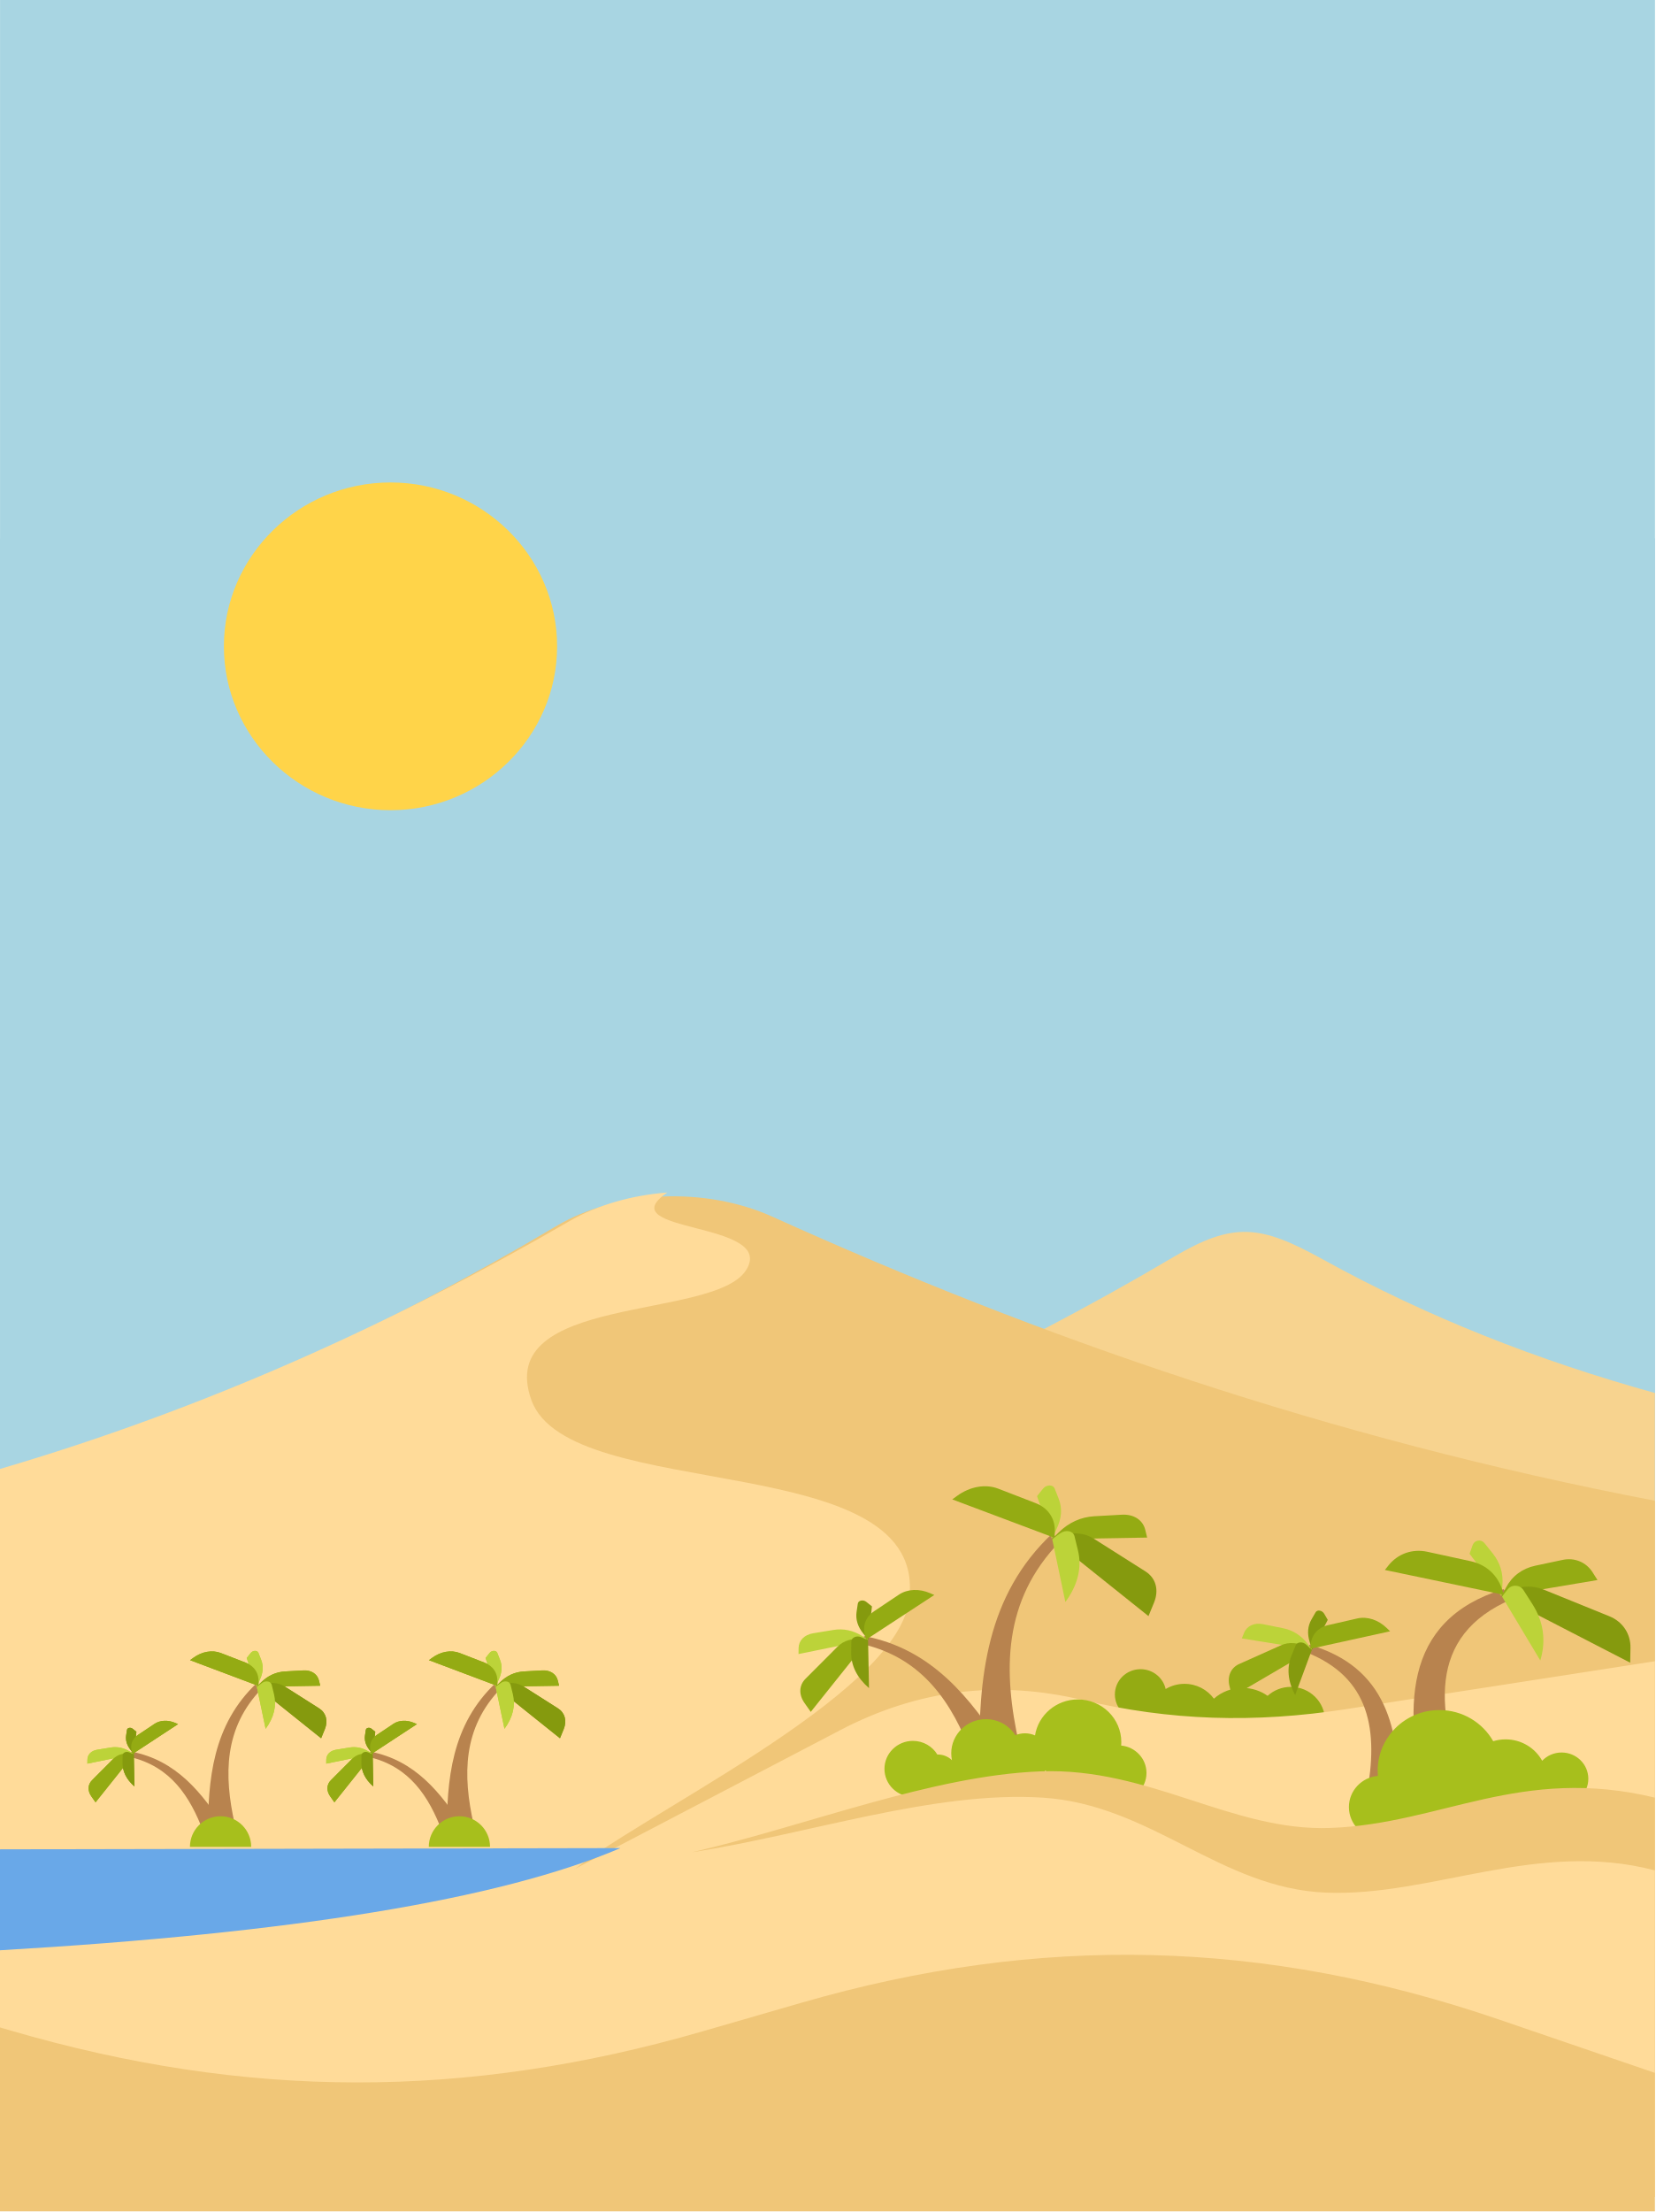
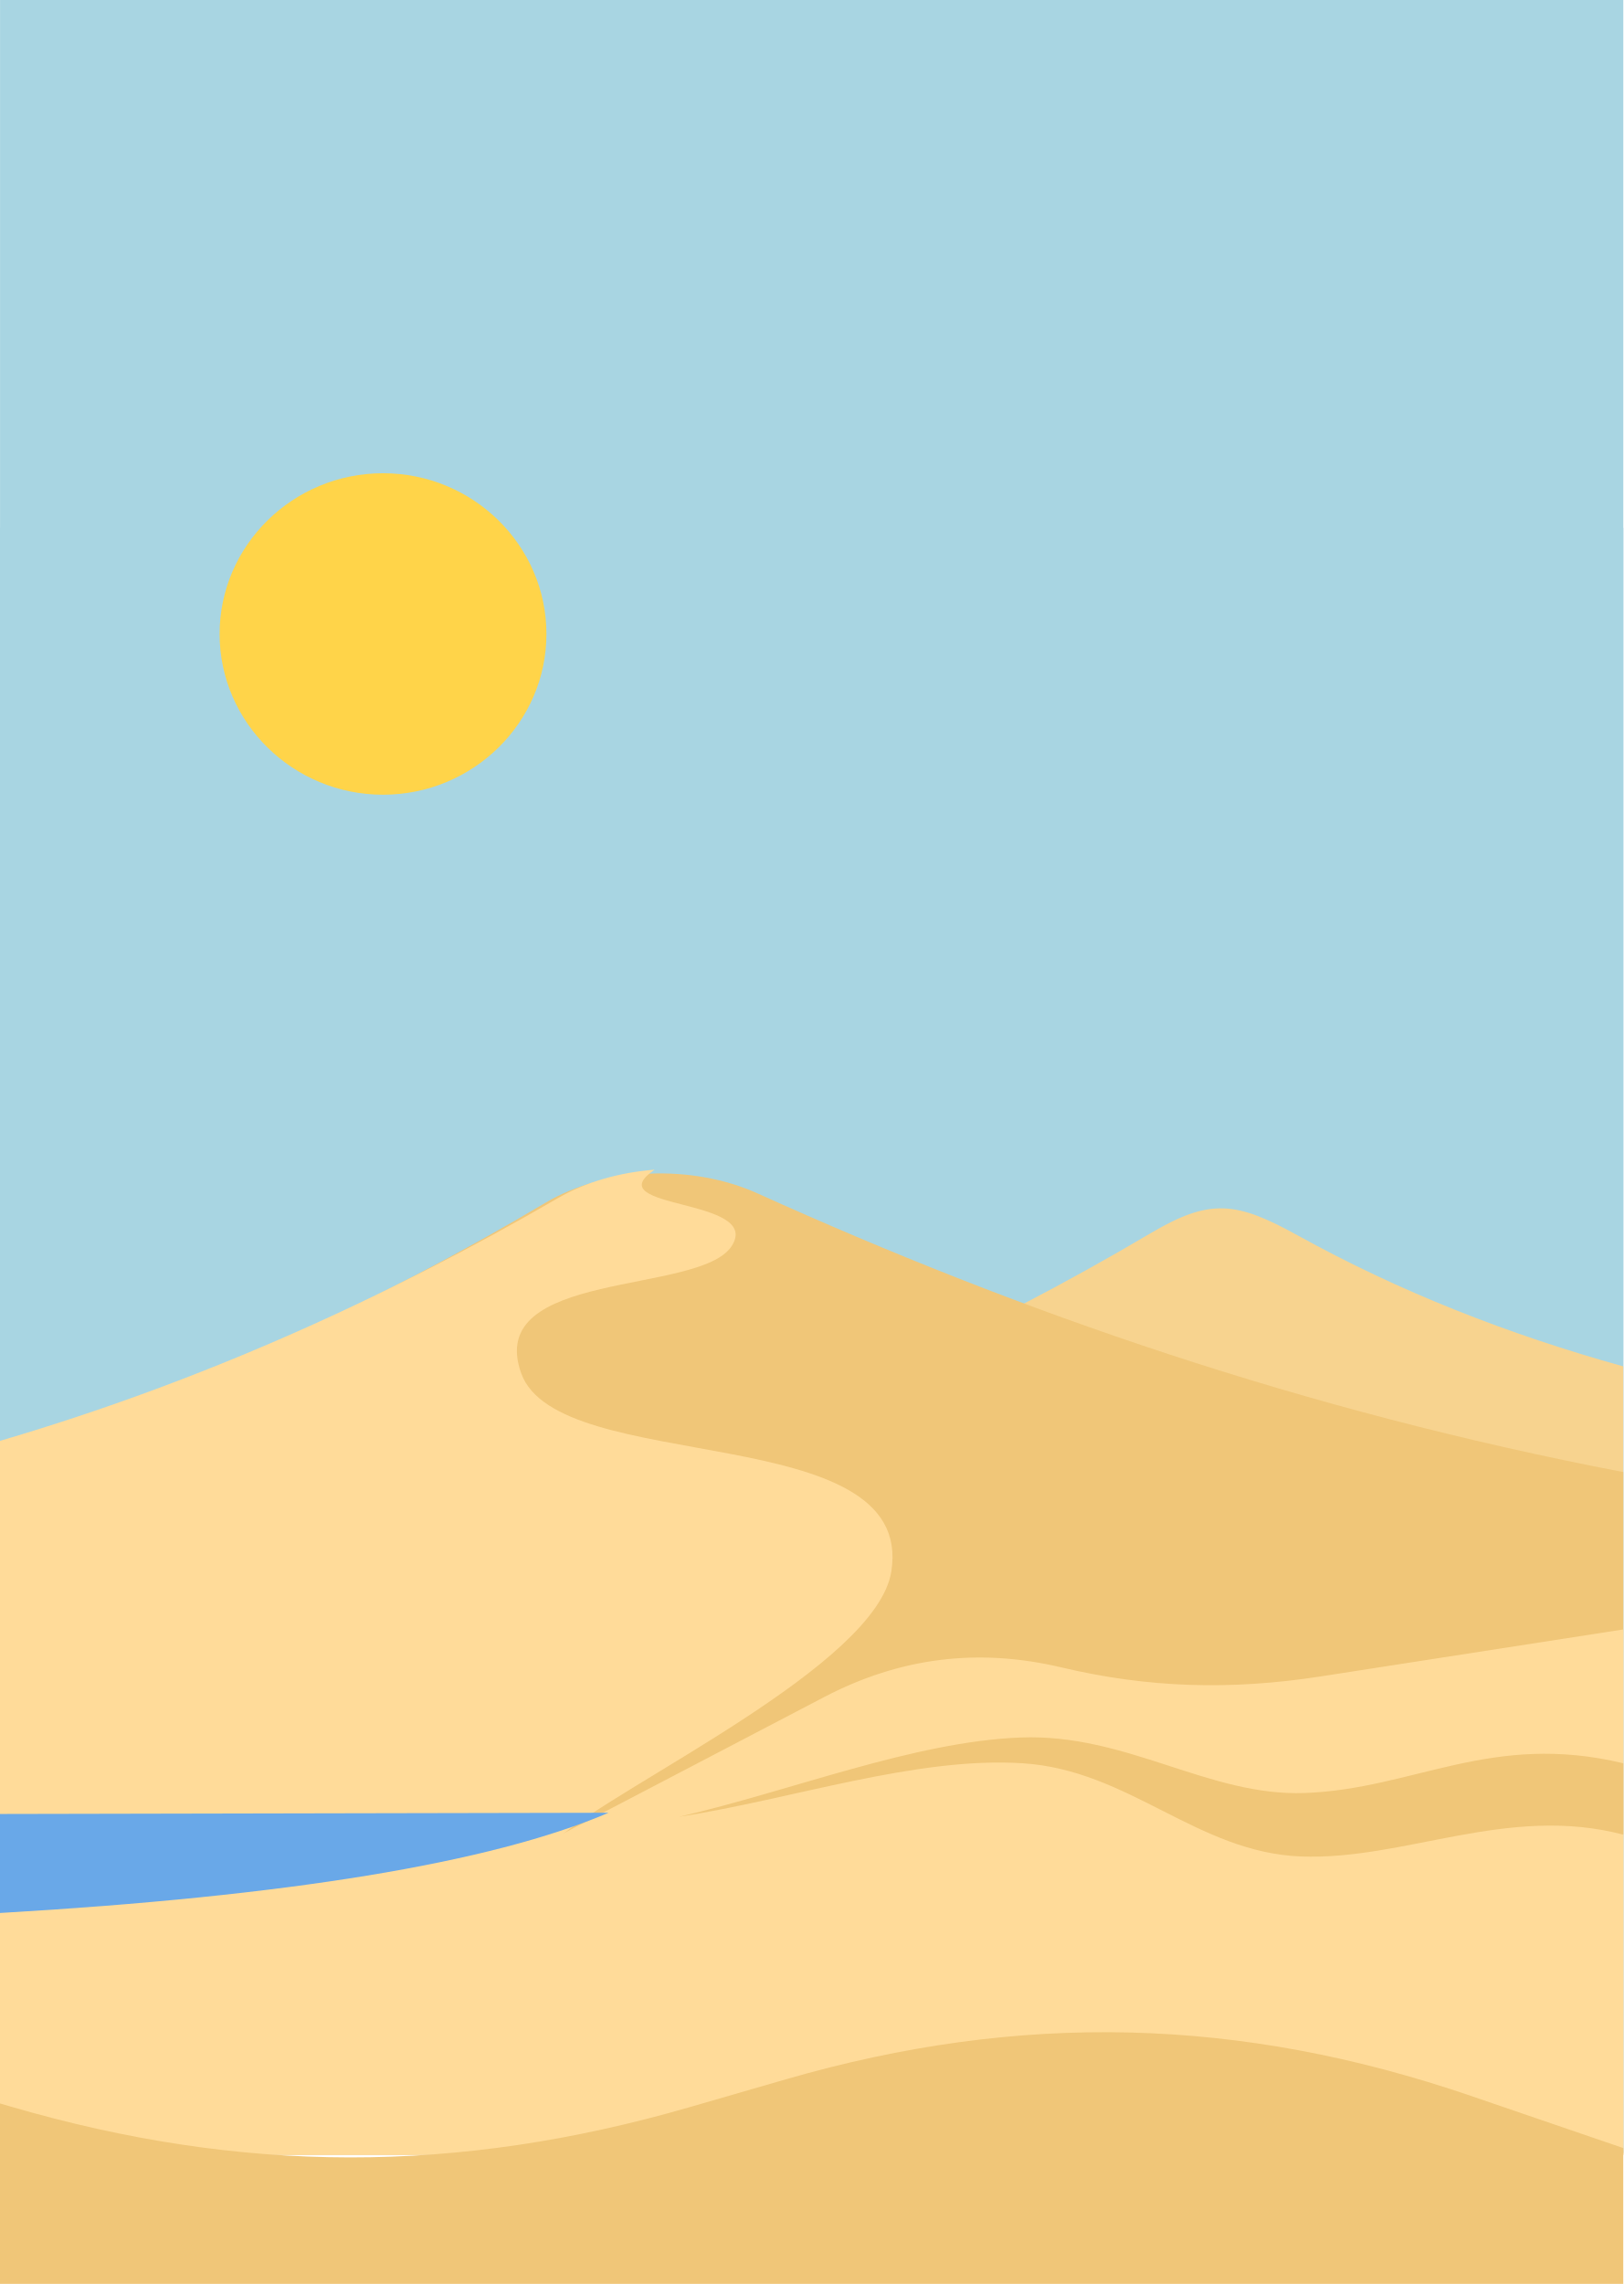
- <svg xmlns="http://www.w3.org/2000/svg" width="1819" height="2430" viewBox="0 0 1819 2430" fill="none">
+ <svg xmlns="http://www.w3.org/2000/svg" width="1819" height="2558" viewBox="0 0 1819 2558" fill="none">
  <path d="M0.048 2411.31H1818.46V0H0.048V2411.31Z" fill="#A8D5E2" />
  <path d="M0.048 591.189H1818.46V2411.32H0.048V591.189Z" fill="#A8D5E2" />
  <path fill-rule="evenodd" clip-rule="evenodd" d="M1818.41 1530.29V2413.35H674.578V1652.95C895.277 1586.97 1098.43 1493.68 1289.14 1381.05C1355.78 1341.7 1385.1 1345.69 1453.73 1383.62C1567.96 1446.75 1689.6 1494.48 1818.41 1530.29Z" fill="#F7D38F" />
  <path fill-rule="evenodd" clip-rule="evenodd" d="M1818.41 2413.35H0V1618.7C219.584 1552.72 421.706 1459.43 611.457 1346.81C677.76 1307.45 775.045 1303.3 848.838 1336.67C1142.3 1469.39 1458.99 1579.66 1818.41 1648.67V2413.35Z" fill="#F0C678" />
-   <path fill-rule="evenodd" clip-rule="evenodd" d="M1253.23 1833.69C1266.74 1833.69 1278.03 1843.03 1280.8 1855.49C1286.83 1851.88 1293.92 1849.79 1301.49 1849.79C1314.8 1849.79 1326.59 1856.21 1333.81 1866.08C1342.15 1858.71 1353.19 1854.23 1365.29 1854.23C1375.57 1854.23 1385.08 1857.47 1392.83 1862.97C1399.53 1856.86 1408.5 1853.12 1418.35 1853.12C1439.08 1853.12 1455.89 1869.65 1455.89 1890.04C1455.89 1910.43 1439.08 1926.96 1418.35 1926.96C1413.84 1926.96 1409.52 1926.17 1405.52 1924.74C1397.24 1938.06 1382.32 1946.94 1365.29 1946.94C1346.98 1946.94 1331.1 1936.67 1323.3 1921.67C1317.03 1925.71 1309.54 1928.06 1301.49 1928.06C1279.51 1928.06 1261.7 1910.54 1261.7 1888.93C1261.7 1888.59 1261.7 1888.26 1261.71 1887.93C1259.04 1888.76 1256.18 1889.2 1253.23 1889.2C1237.64 1889.2 1225 1876.78 1225 1861.45C1225 1846.12 1237.64 1833.69 1253.23 1833.69Z" fill="#94AB13" />
-   <path fill-rule="evenodd" clip-rule="evenodd" d="M0 2206.45V1613.72C224.522 1547.72 431.19 1454.41 625.208 1341.76C656.339 1323.68 694.157 1313.03 733.255 1310.04C666.851 1355.26 855.484 1340.87 819.48 1395.77C783.474 1450.67 542.34 1421.49 583.815 1537.91C625.292 1654.33 1025.79 1587.9 998.492 1760.02C981.828 1865.11 695.659 1997.49 624.829 2058.91C582.902 2095.26 560.327 2159.21 522.638 2190.9C348.424 2196.08 174.212 2201.26 0 2206.45Z" fill="#FFDB99" />
+   <path fill-rule="evenodd" clip-rule="evenodd" d="M0 2206.45V1613.72C224.522 1547.72 431.19 1454.41 625.208 1341.76C656.339 1323.68 694.157 1313.03 733.255 1310.04C666.851 1355.26 855.484 1340.87 819.48 1395.77C783.473 1450.67 542.34 1421.49 583.815 1537.91C625.292 1654.33 1025.79 1587.9 998.492 1760.02C981.828 1865.11 695.658 1997.49 624.829 2058.91C582.902 2095.26 560.327 2159.21 522.638 2190.9C348.424 2196.08 174.212 2201.26 0 2206.45Z" fill="#FFDB99" />
  <path fill-rule="evenodd" clip-rule="evenodd" d="M611.086 2063.8L923.01 1900.77C1008.18 1856.26 1095.65 1845.31 1189.13 1867.46C1285.58 1890.31 1377.86 1893.31 1479.81 1877.48L1818.41 1824.93V2413.35H0V2064.75L611.086 2063.8Z" fill="#FFDB99" />
-   <path fill-rule="evenodd" clip-rule="evenodd" d="M1818.41 2277.18L1647.45 2218.68C1388.87 2130.19 1142.96 2124.26 880.427 2200.18L771.666 2231.63C512.166 2306.67 270.866 2306.35 11.568 2230.61L0 2227.23V2429.28H1818.41V2277.18Z" fill="#F0C678" />
-   <path fill-rule="evenodd" clip-rule="evenodd" d="M1569.2 1990.21C1540.62 1877.24 1540.35 1780.13 1652 1745.74C1655.01 1749.44 1658.02 1753.14 1661.03 1756.85C1568.15 1796.46 1575.35 1880.43 1616.54 1979.3C1604.76 1989.13 1592.98 1998.96 1581.2 2008.79C1577.2 2002.59 1573.2 1996.4 1569.2 1990.21Z" fill="#B8834E" />
-   <path fill-rule="evenodd" clip-rule="evenodd" d="M1649.74 1753.51L1654.56 1744.37C1661.39 1731.44 1672.59 1723.03 1687.07 1719.97L1717.13 1713.6C1730.11 1710.85 1742.84 1716.14 1749.89 1727.22L1755.3 1735.75L1649.74 1753.51Z" fill="#94AB13" />
-   <path fill-rule="evenodd" clip-rule="evenodd" d="M1649.74 1753.51L1791.23 1826.57L1791.53 1810.22C1791.82 1794.8 1782.93 1781.47 1768.43 1775.59L1696.7 1746.48C1683.07 1740.96 1668.9 1742.04 1656.31 1749.58L1649.74 1753.51Z" fill="#859A0E" />
-   <path fill-rule="evenodd" clip-rule="evenodd" d="M1649.74 1753.51L1650.78 1741.82C1651.97 1728.5 1648.36 1716.65 1639.93 1706.17L1631.07 1695.16C1629.34 1693 1626.73 1692.01 1623.97 1692.47C1621.21 1692.92 1619.08 1694.69 1618.15 1697.29L1614.74 1706.88L1649.74 1753.51Z" fill="#BCD339" />
-   <path fill-rule="evenodd" clip-rule="evenodd" d="M1615.93 1715.06L1568.38 1704.71C1551.9 1701.12 1535.82 1706.82 1525.46 1719.92L1521.68 1724.69L1652.3 1751.98L1650.77 1746.93C1645.76 1730.44 1633.01 1718.78 1615.93 1715.06Z" fill="#94AB13" />
-   <path fill-rule="evenodd" clip-rule="evenodd" d="M1692.45 1824.12L1692.49 1824C1698.97 1802.47 1696.05 1781.46 1683.92 1762.43L1674.04 1746.93C1672.13 1743.93 1669.12 1742.19 1665.52 1742.02C1661.93 1741.84 1658.75 1743.28 1656.55 1746.08L1650.39 1753.89L1692.45 1824.12Z" fill="#BCD339" />
-   <path fill-rule="evenodd" clip-rule="evenodd" d="M1536.78 1979.28C1538.69 1899.63 1523.2 1831.16 1438.93 1806.91C1437.4 1809.52 1435.88 1812.13 1434.36 1814.74C1506.24 1842.67 1514.72 1901.88 1501.65 1971.59C1511.54 1978.52 1521.44 1985.45 1531.33 1992.38C1533.15 1988.01 1534.96 1983.64 1536.78 1979.28Z" fill="#B8834E" />
-   <path fill-rule="evenodd" clip-rule="evenodd" d="M1441.78 1812.39L1436.9 1805.95C1430 1796.83 1420.74 1790.9 1410.04 1788.74L1387.82 1784.25C1378.22 1782.31 1370.1 1786.04 1366.92 1793.86L1364.48 1799.87L1441.78 1812.39Z" fill="#BCD339" />
-   <path fill-rule="evenodd" clip-rule="evenodd" d="M1441.78 1812.39L1353.82 1863.9L1350.96 1852.37C1348.27 1841.5 1352.38 1832.11 1361.66 1827.96L1407.53 1807.44C1416.25 1803.54 1426.42 1804.31 1436.51 1809.62L1441.78 1812.39Z" fill="#94AB13" />
-   <path fill-rule="evenodd" clip-rule="evenodd" d="M1441.78 1812.39L1439.15 1804.15C1436.17 1794.76 1436.79 1786.4 1441.05 1779.01L1445.51 1771.25C1446.39 1769.72 1448.07 1769.03 1450.09 1769.35C1452.11 1769.67 1453.9 1770.92 1454.97 1772.75L1458.92 1779.52L1441.78 1812.39Z" fill="#859A0E" />
-   <path fill-rule="evenodd" clip-rule="evenodd" d="M1459.41 1785.28L1491.26 1777.98C1502.3 1775.45 1514.56 1779.47 1523.98 1788.71L1527.42 1792.08L1439.72 1811.31L1439.99 1807.75C1440.86 1796.13 1447.96 1787.91 1459.41 1785.28Z" fill="#94AB13" />
-   <path fill-rule="evenodd" clip-rule="evenodd" d="M1423.06 1862.18L1423.02 1862.09C1414.97 1846.91 1413.64 1832.09 1419.12 1818.68L1423.58 1807.75C1424.44 1805.63 1426.28 1804.41 1428.79 1804.29C1431.3 1804.16 1433.77 1805.18 1435.77 1807.15L1441.37 1812.66L1423.06 1862.18Z" fill="#859A0E" />
-   <path fill-rule="evenodd" clip-rule="evenodd" d="M1103.77 1923.55C1066 1864.59 1023.28 1811.13 949.443 1797.31C948.977 1800.28 948.506 1803.26 948.036 1806.23C1014.32 1821.86 1046.31 1870.81 1068.18 1928.8C1079.94 1931.77 1091.71 1934.74 1103.47 1937.7C1103.57 1932.99 1103.67 1928.27 1103.77 1923.55Z" fill="#B8834E" />
-   <path fill-rule="evenodd" clip-rule="evenodd" d="M954.106 1801.42L947.193 1797.13C937.421 1791.06 926.62 1788.8 915.838 1790.57L893.468 1794.24C883.797 1795.82 877.585 1802.18 877.476 1810.59L877.396 1817.06L954.106 1801.42Z" fill="#BCD339" />
-   <path fill-rule="evenodd" clip-rule="evenodd" d="M954.106 1801.42L890.861 1880.58L883.982 1870.84C877.49 1861.64 877.894 1851.42 885.032 1844.27L920.337 1808.9C927.041 1802.18 936.814 1799.3 948.178 1800.69L954.106 1801.42Z" fill="#94AB13" />
-   <path fill-rule="evenodd" clip-rule="evenodd" d="M954.103 1801.42L948.638 1794.65C942.416 1786.95 939.95 1778.92 941.218 1770.53L942.546 1761.7C942.806 1759.97 944.118 1758.73 946.121 1758.32C948.12 1757.9 950.249 1758.43 951.921 1759.76L958.08 1764.68L954.103 1801.42Z" fill="#859A0E" />
-   <path fill-rule="evenodd" clip-rule="evenodd" d="M960.643 1769.89L987.697 1751.81C997.072 1745.55 1009.98 1744.96 1022.15 1750.25L1026.58 1752.18L951.794 1801.13L950.737 1797.72C947.299 1786.57 950.926 1776.38 960.643 1769.89Z" fill="#94AB13" />
-   <path fill-rule="evenodd" clip-rule="evenodd" d="M954.845 1854.49L954.771 1854.42C941.708 1843.1 935.049 1829.75 935.259 1815.3L935.427 1803.52C935.458 1801.24 936.729 1799.45 939.022 1798.45C941.316 1797.45 943.992 1797.52 946.586 1798.65L953.827 1801.81L954.845 1854.49Z" fill="#859A0E" />
-   <path fill-rule="evenodd" clip-rule="evenodd" d="M1076.06 1936.31C1075.07 1843.08 1083.7 1752.53 1156.54 1684.37C1159.26 1687.38 1161.98 1690.39 1164.7 1693.4C1101.69 1758.21 1101.79 1836.05 1119.95 1916.84C1108.91 1928.56 1097.87 1940.29 1086.82 1952.01C1083.23 1946.78 1079.64 1941.54 1076.06 1936.31Z" fill="#B8834E" />
-   <path fill-rule="evenodd" clip-rule="evenodd" d="M1155.67 1690.93L1163.4 1683.33C1174.34 1672.58 1187.75 1666.5 1202.35 1665.68L1232.64 1663.98C1245.74 1663.25 1255.75 1669.74 1258.41 1680.68L1260.46 1689.11L1155.67 1690.93Z" fill="#94AB13" />
-   <path fill-rule="evenodd" clip-rule="evenodd" d="M1155.67 1690.41L1261.93 1775.38L1267.98 1760.66C1273.69 1746.79 1270.1 1733.57 1258.65 1726.31L1201.98 1690.39C1191.21 1683.56 1177.6 1682.64 1163.19 1687.74L1155.67 1690.41Z" fill="#859A0E" />
-   <path fill-rule="evenodd" clip-rule="evenodd" d="M1155.67 1690.41L1160.77 1679.99C1166.58 1668.14 1167.4 1656.95 1163.23 1646.36L1158.85 1635.24C1157.99 1633.05 1155.9 1631.81 1153.17 1631.85C1150.43 1631.89 1147.81 1633.2 1146.03 1635.42L1139.46 1643.61L1155.67 1690.41Z" fill="#BCD339" />
-   <path fill-rule="evenodd" clip-rule="evenodd" d="M1137.69 1651.16L1096.97 1635.42C1082.86 1629.96 1065.84 1632.94 1051.54 1643.37L1046.34 1647.16L1158.61 1689.37L1158.95 1684.6C1160.1 1669.06 1152.32 1656.81 1137.69 1651.16Z" fill="#94AB13" />
-   <path fill-rule="evenodd" clip-rule="evenodd" d="M1170.61 1759.87L1170.69 1759.77C1184.34 1741.21 1189.03 1721.86 1184.42 1703.05L1180.68 1687.74C1179.95 1684.78 1177.75 1682.8 1174.46 1682.16C1171.16 1681.52 1167.7 1682.38 1164.65 1684.61L1156.15 1690.84L1170.61 1759.87Z" fill="#BCD339" />
-   <path fill-rule="evenodd" clip-rule="evenodd" d="M1715.87 1925.22C1732.08 1925.22 1745.22 1938.14 1745.22 1954.09C1745.22 1970.03 1732.08 1982.96 1715.87 1982.96C1708.04 1982.96 1700.92 1979.94 1695.66 1975.02C1688.32 1990.22 1672.57 2000.72 1654.33 2000.72C1644.83 2000.72 1636.01 1997.87 1628.7 1992.99C1616.5 2004.64 1599.86 2011.82 1581.51 2011.82C1569.02 2011.82 1557.33 2008.49 1547.28 2002.7C1541.19 2012.81 1529.98 2019.59 1517.15 2019.59C1497.83 2019.59 1482.16 2004.19 1482.16 1985.17C1482.16 1967.21 1496.16 1952.46 1514.02 1950.9C1513.85 1949.02 1513.77 1947.12 1513.77 1945.21C1513.77 1908.41 1544.1 1878.59 1581.51 1878.59C1606.97 1878.59 1629.14 1892.4 1640.71 1912.82C1645.01 1911.5 1649.59 1910.79 1654.33 1910.79C1671.68 1910.79 1686.77 1920.28 1694.52 1934.28C1699.87 1928.7 1707.45 1925.22 1715.87 1925.22ZM1003.09 1912.45C1014.5 1912.45 1024.48 1918.47 1029.94 1927.45L1030.55 1927.44C1036.57 1927.44 1042.04 1929.83 1046.01 1933.69C1045.5 1931.22 1045.22 1928.67 1045.22 1926.05C1045.22 1905.36 1062.28 1888.58 1083.32 1888.58C1096.98 1888.58 1108.95 1895.64 1115.67 1906.24C1118.92 1904.88 1122.48 1904.13 1126.23 1904.13C1130.16 1904.13 1133.9 1904.96 1137.26 1906.45C1140.86 1884.06 1160.59 1866.93 1184.38 1866.93C1210.72 1866.93 1232.08 1887.93 1232.08 1913.84C1232.08 1915.1 1232.03 1916.35 1231.93 1917.59C1247.53 1919.05 1259.74 1931.97 1259.74 1947.7C1259.74 1964.41 1245.96 1977.96 1228.97 1977.96C1215.71 1977.96 1204.41 1969.71 1200.09 1958.14C1195.17 1959.83 1189.88 1960.75 1184.38 1960.75C1170.16 1960.75 1157.4 1954.64 1148.66 1944.93C1143.87 1952.12 1135.62 1956.86 1126.23 1956.86C1120.47 1956.86 1115.14 1955.08 1110.78 1952.04C1103.84 1959.12 1094.11 1963.53 1083.32 1963.53C1076.05 1963.53 1069.25 1961.52 1063.47 1958.04C1061.26 1962.02 1056.97 1964.71 1052.03 1964.71C1050.19 1964.71 1048.43 1964.33 1046.84 1963.65C1042.81 1968.01 1037 1970.74 1030.55 1970.74C1027.05 1970.74 1023.75 1969.94 1020.81 1968.51C1015.77 1971.93 1009.67 1973.93 1003.09 1973.93C985.827 1973.93 971.833 1960.17 971.833 1943.19C971.833 1926.22 985.827 1912.45 1003.09 1912.45Z" fill="#A7BF1C" />
+   <path fill-rule="evenodd" clip-rule="evenodd" d="M1818.41 2405.74L1647.45 2347.24C1388.87 2258.75 1142.96 2252.82 880.427 2328.74L771.666 2360.19C512.166 2435.23 270.866 2434.91 11.568 2359.17L0 2355.8V2557.84H1818.41V2405.74Z" fill="#F0C678" />
  <path fill-rule="evenodd" clip-rule="evenodd" d="M760.707 2034.76C888.272 2005.15 1023.97 1950.47 1143.4 1945.93C1262.83 1941.39 1353.57 2012.02 1461.56 2008.11C1583.9 2003.69 1670.54 1939.27 1818.41 1974.8V2054.74C1689.08 2020.69 1573.39 2083.77 1457.12 2079.17C1340.85 2074.56 1265.07 1982.42 1145.62 1974.8C1026.18 1967.19 889.014 2014.77 760.707 2034.76Z" fill="#F0C678" />
  <path fill-rule="evenodd" clip-rule="evenodd" d="M429.071 890.056C529.902 890.056 612.138 809.184 612.138 710.027C612.138 610.875 529.902 530 429.071 530C328.239 530 246 610.875 246 710.027C246 809.184 328.239 890.056 429.071 890.056Z" fill="#FFD449" />
  <path fill-rule="evenodd" clip-rule="evenodd" d="M681.741 2030.23C549.406 2086.84 320.235 2123.87 0 2142.47V2031.58C227.247 2031.13 454.494 2030.68 681.741 2030.23Z" fill="#69A8E8" />
-   <path fill-rule="evenodd" clip-rule="evenodd" d="M509.644 2008.71C484.413 1969.26 455.882 1933.49 406.56 1924.25C406.249 1926.24 405.935 1928.23 405.621 1930.22C449.896 1940.67 471.265 1973.42 485.868 2012.22C493.726 2014.21 501.587 2016.19 509.445 2018.18C509.511 2015.02 509.577 2011.87 509.644 2008.71Z" fill="#B8834E" />
-   <path fill-rule="evenodd" clip-rule="evenodd" d="M409.674 1927L405.056 1924.13C398.529 1920.07 391.314 1918.55 384.113 1919.74L369.171 1922.19C362.711 1923.25 358.562 1927.5 358.489 1933.13L358.435 1937.46L409.674 1927Z" fill="#BCD339" />
-   <path fill-rule="evenodd" clip-rule="evenodd" d="M409.674 1927L367.429 1979.96L362.834 1973.44C358.498 1967.29 358.768 1960.45 363.536 1955.67L387.118 1932C391.596 1927.51 398.123 1925.58 405.714 1926.51L409.674 1927Z" fill="#94AB13" />
-   <path fill-rule="evenodd" clip-rule="evenodd" d="M409.673 1927L406.023 1922.47C401.867 1917.31 400.22 1911.95 401.067 1906.33L401.954 1900.43C402.128 1899.27 403.003 1898.44 404.342 1898.16C405.677 1897.88 407.099 1898.24 408.216 1899.13L412.329 1902.41L409.673 1927Z" fill="#859A0E" />
-   <path fill-rule="evenodd" clip-rule="evenodd" d="M414.041 1905.9L432.112 1893.81C438.374 1889.62 446.997 1889.22 455.124 1892.76L458.085 1894.05L408.131 1926.81L407.425 1924.52C405.128 1917.06 407.551 1910.25 414.041 1905.9Z" fill="#94AB13" />
-   <path fill-rule="evenodd" clip-rule="evenodd" d="M410.168 1962.5L410.119 1962.46C401.393 1954.89 396.945 1945.95 397.086 1936.28L397.198 1928.4C397.219 1926.88 398.067 1925.68 399.599 1925.01C401.131 1924.34 402.919 1924.39 404.652 1925.14L409.488 1927.26L410.168 1962.5Z" fill="#859A0E" />
-   <path fill-rule="evenodd" clip-rule="evenodd" d="M491.133 2017.25C490.475 1954.87 496.237 1894.29 544.895 1848.68C546.71 1850.7 548.528 1852.71 550.344 1854.73C508.255 1898.08 508.321 1950.17 520.451 2004.22C513.076 2012.06 505.701 2019.91 498.326 2027.75C495.928 2024.25 493.53 2020.75 491.133 2017.25Z" fill="#B8834E" />
-   <path fill-rule="evenodd" clip-rule="evenodd" d="M544.312 1853.07L549.478 1847.99C556.781 1840.8 565.744 1836.73 575.494 1836.18L595.728 1835.04C604.474 1834.55 611.161 1838.9 612.938 1846.22L614.305 1851.86L544.312 1853.07Z" fill="#94AB13" />
-   <path fill-rule="evenodd" clip-rule="evenodd" d="M544.312 1852.73L615.287 1909.58L619.33 1899.73C623.147 1890.44 620.749 1881.6 613.097 1876.74L575.244 1852.71C568.054 1848.14 558.961 1847.53 549.336 1850.94L544.312 1852.73Z" fill="#859A0E" />
-   <path fill-rule="evenodd" clip-rule="evenodd" d="M544.312 1852.73L547.72 1845.76C551.601 1837.82 552.145 1830.34 549.36 1823.26L546.436 1815.81C545.862 1814.35 544.469 1813.52 542.643 1813.55C540.814 1813.57 539.066 1814.45 537.876 1815.94L533.488 1821.42L544.312 1852.73Z" fill="#BCD339" />
-   <path fill-rule="evenodd" clip-rule="evenodd" d="M532.3 1826.46L505.1 1815.93C495.675 1812.28 484.307 1814.27 474.758 1821.25L471.282 1823.79L546.272 1852.03L546.504 1848.84C547.271 1838.44 542.071 1830.25 532.3 1826.46Z" fill="#94AB13" />
-   <path fill-rule="evenodd" clip-rule="evenodd" d="M554.294 1899.2L554.346 1899.13C563.463 1886.71 566.593 1873.77 563.52 1861.19L561.015 1850.94C560.53 1848.96 559.062 1847.64 556.861 1847.21C554.662 1846.78 552.347 1847.36 550.313 1848.85L544.631 1853.01L554.294 1899.2Z" fill="#BCD339" />
-   <path fill-rule="evenodd" clip-rule="evenodd" d="M409.674 1927L405.056 1924.13C398.529 1920.07 391.314 1918.55 384.113 1919.74L369.171 1922.19C362.711 1923.25 358.562 1927.5 358.489 1933.13L358.435 1937.46L409.674 1927Z" fill="#BCD339" />
-   <path fill-rule="evenodd" clip-rule="evenodd" d="M409.674 1927L367.429 1979.96L362.834 1973.44C358.498 1967.29 358.768 1960.45 363.536 1955.67L387.118 1932C391.596 1927.51 398.123 1925.58 405.714 1926.51L409.674 1927Z" fill="#94AB13" />
-   <path fill-rule="evenodd" clip-rule="evenodd" d="M409.673 1927L406.023 1922.47C401.867 1917.31 400.22 1911.95 401.067 1906.33L401.954 1900.43C402.128 1899.27 403.003 1898.44 404.342 1898.16C405.677 1897.88 407.099 1898.24 408.216 1899.13L412.329 1902.41L409.673 1927Z" fill="#859A0E" />
-   <path fill-rule="evenodd" clip-rule="evenodd" d="M414.041 1905.9L432.112 1893.81C438.374 1889.62 446.997 1889.22 455.124 1892.76L458.085 1894.05L408.131 1926.81L407.425 1924.52C405.128 1917.06 407.551 1910.25 414.041 1905.9Z" fill="#94AB13" />
-   <path fill-rule="evenodd" clip-rule="evenodd" d="M410.168 1962.5L410.119 1962.46C401.393 1954.89 396.945 1945.95 397.086 1936.28L397.198 1928.4C397.219 1926.88 398.067 1925.68 399.599 1925.01C401.131 1924.34 402.919 1924.39 404.652 1925.14L409.488 1927.26L410.168 1962.5Z" fill="#859A0E" />
-   <path fill-rule="evenodd" clip-rule="evenodd" d="M544.312 1853.07L549.478 1847.99C556.781 1840.8 565.744 1836.73 575.494 1836.18L595.728 1835.04C604.474 1834.55 611.161 1838.9 612.938 1846.22L614.305 1851.86L544.312 1853.07Z" fill="#94AB13" />
-   <path fill-rule="evenodd" clip-rule="evenodd" d="M544.312 1852.73L615.287 1909.58L619.33 1899.73C623.147 1890.44 620.749 1881.6 613.097 1876.74L575.244 1852.71C568.054 1848.14 558.961 1847.53 549.336 1850.94L544.312 1852.73Z" fill="#859A0E" />
-   <path fill-rule="evenodd" clip-rule="evenodd" d="M544.312 1852.73L547.72 1845.76C551.601 1837.82 552.145 1830.34 549.36 1823.26L546.436 1815.81C545.862 1814.35 544.469 1813.52 542.643 1813.55C540.814 1813.57 539.066 1814.45 537.876 1815.94L533.488 1821.42L544.312 1852.73Z" fill="#BCD339" />
-   <path fill-rule="evenodd" clip-rule="evenodd" d="M532.3 1826.46L505.1 1815.93C495.675 1812.28 484.307 1814.27 474.758 1821.25L471.282 1823.79L546.272 1852.03L546.504 1848.84C547.271 1838.44 542.071 1830.25 532.3 1826.46Z" fill="#94AB13" />
-   <path fill-rule="evenodd" clip-rule="evenodd" d="M554.294 1899.2L554.346 1899.13C563.463 1886.71 566.593 1873.77 563.52 1861.19L561.015 1850.94C560.53 1848.96 559.062 1847.64 556.861 1847.21C554.662 1846.78 552.347 1847.36 550.313 1848.85L544.631 1853.01L554.294 1899.2Z" fill="#BCD339" />
-   <path d="M538.444 2028.88C518.256 2028.88 523.38 2028.88 504.797 2028.88C486.215 2028.88 491.339 2028.88 471.151 2028.88C471.151 2010.3 486.215 1995.24 504.797 1995.24C523.38 1995.24 538.444 2010.3 538.444 2028.88Z" fill="#A7BF1C" />
-   <path fill-rule="evenodd" clip-rule="evenodd" d="M247.201 2008.71C221.97 1969.26 193.44 1933.49 144.117 1924.25C143.806 1926.24 143.492 1928.23 143.178 1930.22C187.453 1940.67 208.823 1973.42 223.425 2012.22C231.284 2014.21 239.145 2016.19 247.002 2018.18C247.068 2015.02 247.134 2011.87 247.201 2008.71Z" fill="#B8834E" />
-   <path fill-rule="evenodd" clip-rule="evenodd" d="M147.231 1927L142.613 1924.13C136.087 1920.07 128.872 1918.55 121.67 1919.74L106.728 1922.19C100.268 1923.25 96.119 1927.5 96.046 1933.13L95.993 1937.46L147.231 1927Z" fill="#BCD339" />
-   <path fill-rule="evenodd" clip-rule="evenodd" d="M147.231 1927L104.987 1979.96L100.392 1973.44C96.055 1967.29 96.325 1960.45 101.093 1955.67L124.675 1932C129.153 1927.51 135.681 1925.58 143.272 1926.51L147.231 1927Z" fill="#94AB13" />
-   <path fill-rule="evenodd" clip-rule="evenodd" d="M147.231 1927L143.58 1922.47C139.424 1917.31 137.777 1911.95 138.624 1906.33L139.511 1900.43C139.685 1899.27 140.561 1898.44 141.899 1898.16C143.234 1897.88 144.656 1898.24 145.773 1899.13L149.887 1902.41L147.231 1927Z" fill="#859A0E" />
-   <path fill-rule="evenodd" clip-rule="evenodd" d="M151.599 1905.9L169.669 1893.81C175.931 1889.62 184.554 1889.22 192.682 1892.76L195.643 1894.05L145.688 1926.81L144.982 1924.52C142.686 1917.06 145.108 1910.25 151.599 1905.9Z" fill="#94AB13" />
-   <path fill-rule="evenodd" clip-rule="evenodd" d="M147.725 1962.5L147.676 1962.46C138.95 1954.89 134.503 1945.95 134.643 1936.28L134.755 1928.4C134.776 1926.88 135.625 1925.68 137.157 1925.01C138.689 1924.34 140.476 1924.39 142.209 1925.14L147.045 1927.26L147.725 1962.5Z" fill="#859A0E" />
-   <path fill-rule="evenodd" clip-rule="evenodd" d="M228.691 2017.25C228.032 1954.87 233.795 1894.29 282.452 1848.68C284.268 1850.7 286.085 1852.71 287.901 1854.73C245.812 1898.08 245.879 1950.17 258.008 2004.22C250.633 2012.06 243.259 2019.91 235.883 2027.75C233.486 2024.25 231.087 2020.75 228.691 2017.25Z" fill="#B8834E" />
-   <path fill-rule="evenodd" clip-rule="evenodd" d="M281.87 1853.07L287.036 1847.99C294.338 1840.8 303.301 1836.73 313.051 1836.18L333.285 1835.04C342.031 1834.55 348.718 1838.9 350.495 1846.22L351.862 1851.86L281.87 1853.07Z" fill="#94AB13" />
-   <path fill-rule="evenodd" clip-rule="evenodd" d="M281.869 1852.73L352.845 1909.58L356.887 1899.73C360.705 1890.44 358.306 1881.6 350.654 1876.74L312.801 1852.71C305.611 1848.14 296.519 1847.53 286.893 1850.94L281.869 1852.73Z" fill="#859A0E" />
-   <path fill-rule="evenodd" clip-rule="evenodd" d="M281.87 1852.73L285.278 1845.76C289.159 1837.82 289.703 1830.34 286.917 1823.26L283.993 1815.81C283.419 1814.35 282.026 1813.52 280.201 1813.55C278.371 1813.57 276.623 1814.45 275.433 1815.94L271.046 1821.42L281.87 1852.73Z" fill="#BCD339" />
-   <path fill-rule="evenodd" clip-rule="evenodd" d="M269.857 1826.46L242.657 1815.93C233.232 1812.28 221.864 1814.27 212.316 1821.25L208.839 1823.79L283.829 1852.03L284.062 1848.84C284.828 1838.44 279.628 1830.25 269.857 1826.46Z" fill="#94AB13" />
-   <path fill-rule="evenodd" clip-rule="evenodd" d="M291.851 1899.2L291.904 1899.13C301.021 1886.71 304.151 1873.77 301.077 1861.19L298.573 1850.94C298.087 1848.96 296.619 1847.64 294.419 1847.21C292.219 1846.78 289.904 1847.36 287.87 1848.85L282.188 1853.01L291.851 1899.2Z" fill="#BCD339" />
-   <path fill-rule="evenodd" clip-rule="evenodd" d="M147.231 1927L142.613 1924.13C136.087 1920.07 128.872 1918.55 121.67 1919.74L106.728 1922.19C100.268 1923.25 96.119 1927.5 96.046 1933.13L95.993 1937.46L147.231 1927Z" fill="#BCD339" />
-   <path fill-rule="evenodd" clip-rule="evenodd" d="M147.231 1927L104.987 1979.96L100.392 1973.44C96.055 1967.29 96.325 1960.45 101.093 1955.67L124.675 1932C129.153 1927.51 135.681 1925.58 143.272 1926.51L147.231 1927Z" fill="#94AB13" />
-   <path fill-rule="evenodd" clip-rule="evenodd" d="M147.231 1927L143.58 1922.47C139.424 1917.31 137.777 1911.95 138.624 1906.33L139.511 1900.43C139.685 1899.27 140.561 1898.44 141.899 1898.16C143.234 1897.88 144.656 1898.24 145.773 1899.13L149.887 1902.41L147.231 1927Z" fill="#859A0E" />
-   <path fill-rule="evenodd" clip-rule="evenodd" d="M151.599 1905.9L169.669 1893.81C175.931 1889.62 184.554 1889.22 192.682 1892.76L195.643 1894.05L145.688 1926.81L144.982 1924.52C142.686 1917.06 145.108 1910.25 151.599 1905.9Z" fill="#94AB13" />
-   <path fill-rule="evenodd" clip-rule="evenodd" d="M147.725 1962.5L147.676 1962.46C138.95 1954.89 134.503 1945.95 134.643 1936.28L134.755 1928.4C134.776 1926.88 135.625 1925.68 137.157 1925.01C138.689 1924.34 140.476 1924.39 142.209 1925.14L147.045 1927.26L147.725 1962.5Z" fill="#859A0E" />
-   <path fill-rule="evenodd" clip-rule="evenodd" d="M281.87 1853.07L287.036 1847.99C294.338 1840.8 303.301 1836.73 313.051 1836.18L333.285 1835.04C342.031 1834.55 348.718 1838.9 350.495 1846.22L351.862 1851.86L281.87 1853.07Z" fill="#94AB13" />
-   <path fill-rule="evenodd" clip-rule="evenodd" d="M281.869 1852.73L352.845 1909.58L356.887 1899.73C360.705 1890.44 358.306 1881.6 350.654 1876.74L312.801 1852.71C305.611 1848.14 296.519 1847.53 286.893 1850.94L281.869 1852.73Z" fill="#859A0E" />
-   <path fill-rule="evenodd" clip-rule="evenodd" d="M281.87 1852.73L285.278 1845.76C289.159 1837.82 289.703 1830.34 286.917 1823.26L283.993 1815.81C283.419 1814.35 282.026 1813.52 280.201 1813.55C278.371 1813.57 276.623 1814.45 275.433 1815.94L271.046 1821.42L281.87 1852.73Z" fill="#BCD339" />
-   <path fill-rule="evenodd" clip-rule="evenodd" d="M269.857 1826.46L242.657 1815.93C233.232 1812.28 221.864 1814.27 212.316 1821.25L208.839 1823.79L283.829 1852.03L284.062 1848.84C284.828 1838.44 279.628 1830.25 269.857 1826.46Z" fill="#94AB13" />
-   <path fill-rule="evenodd" clip-rule="evenodd" d="M291.851 1899.2L291.904 1899.13C301.021 1886.71 304.151 1873.77 301.077 1861.19L298.573 1850.94C298.087 1848.96 296.619 1847.64 294.419 1847.21C292.219 1846.78 289.904 1847.36 287.87 1848.85L282.188 1853.01L291.851 1899.2Z" fill="#BCD339" />
-   <path d="M276.001 2028.88C255.813 2028.88 260.937 2028.88 242.355 2028.88C223.772 2028.88 228.896 2028.88 208.708 2028.88C208.708 2010.3 223.772 1995.24 242.355 1995.24C260.937 1995.24 276.001 2010.3 276.001 2028.88Z" fill="#A7BF1C" />
</svg>
